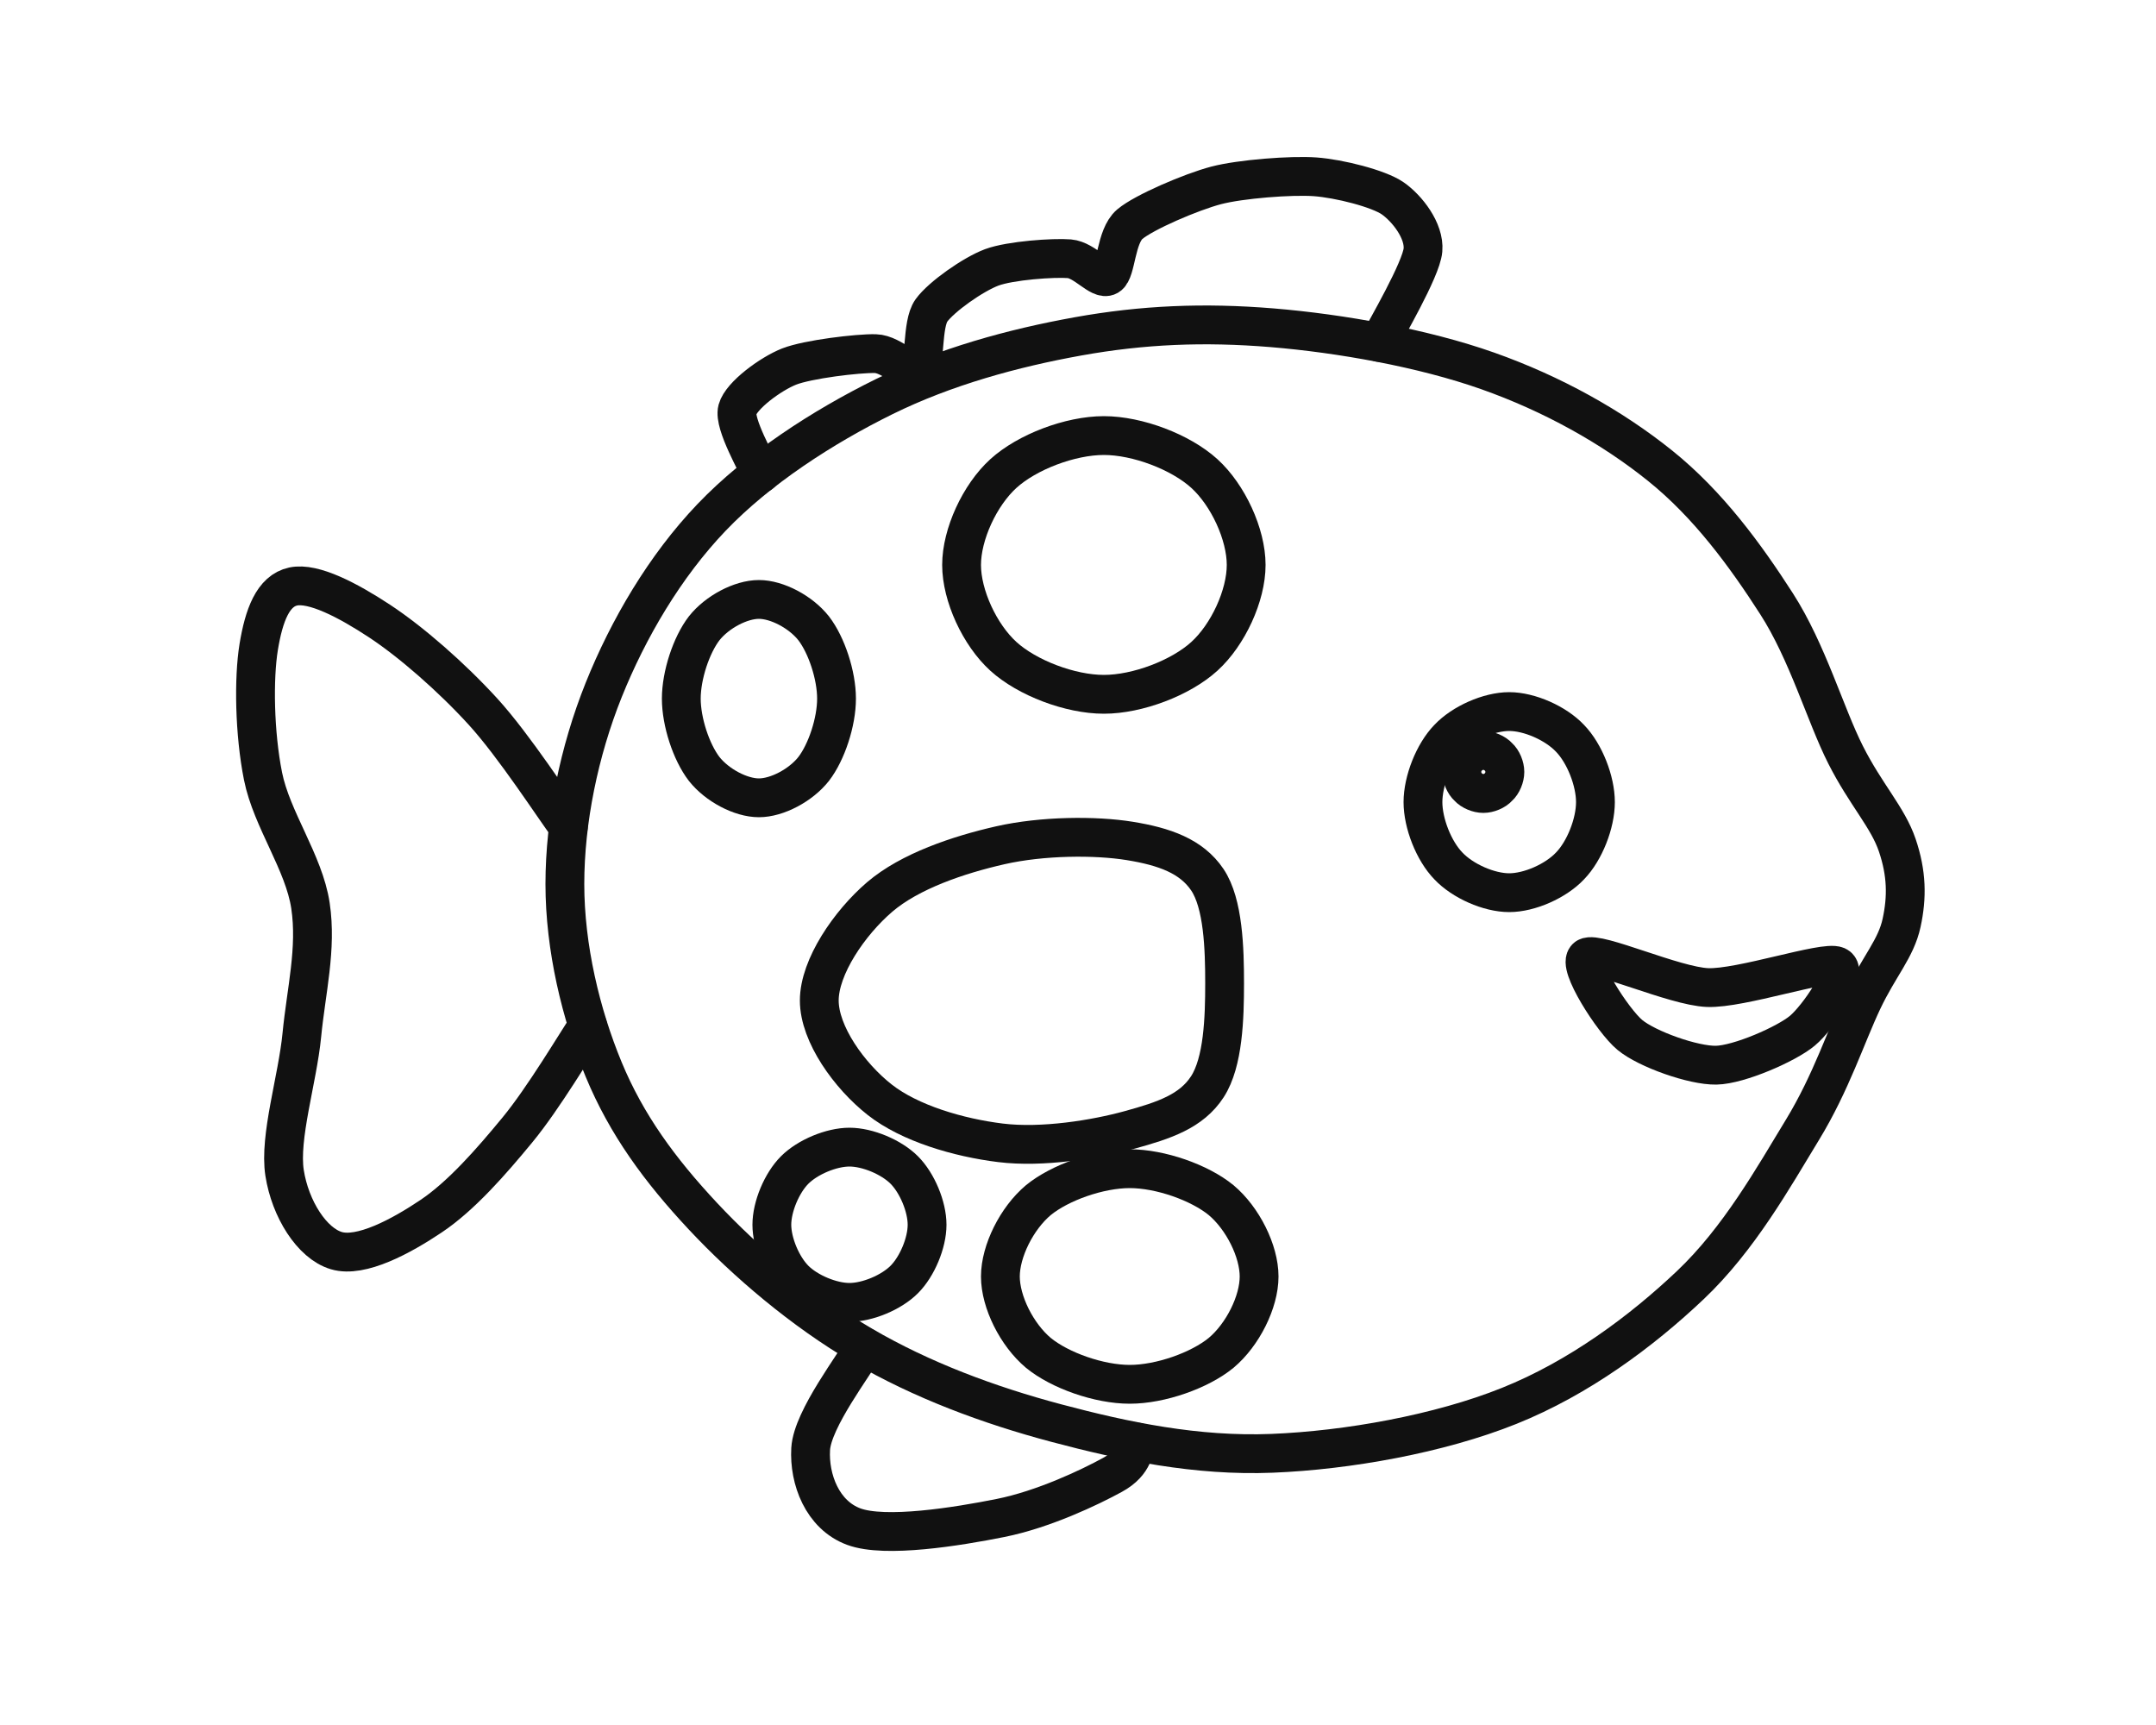
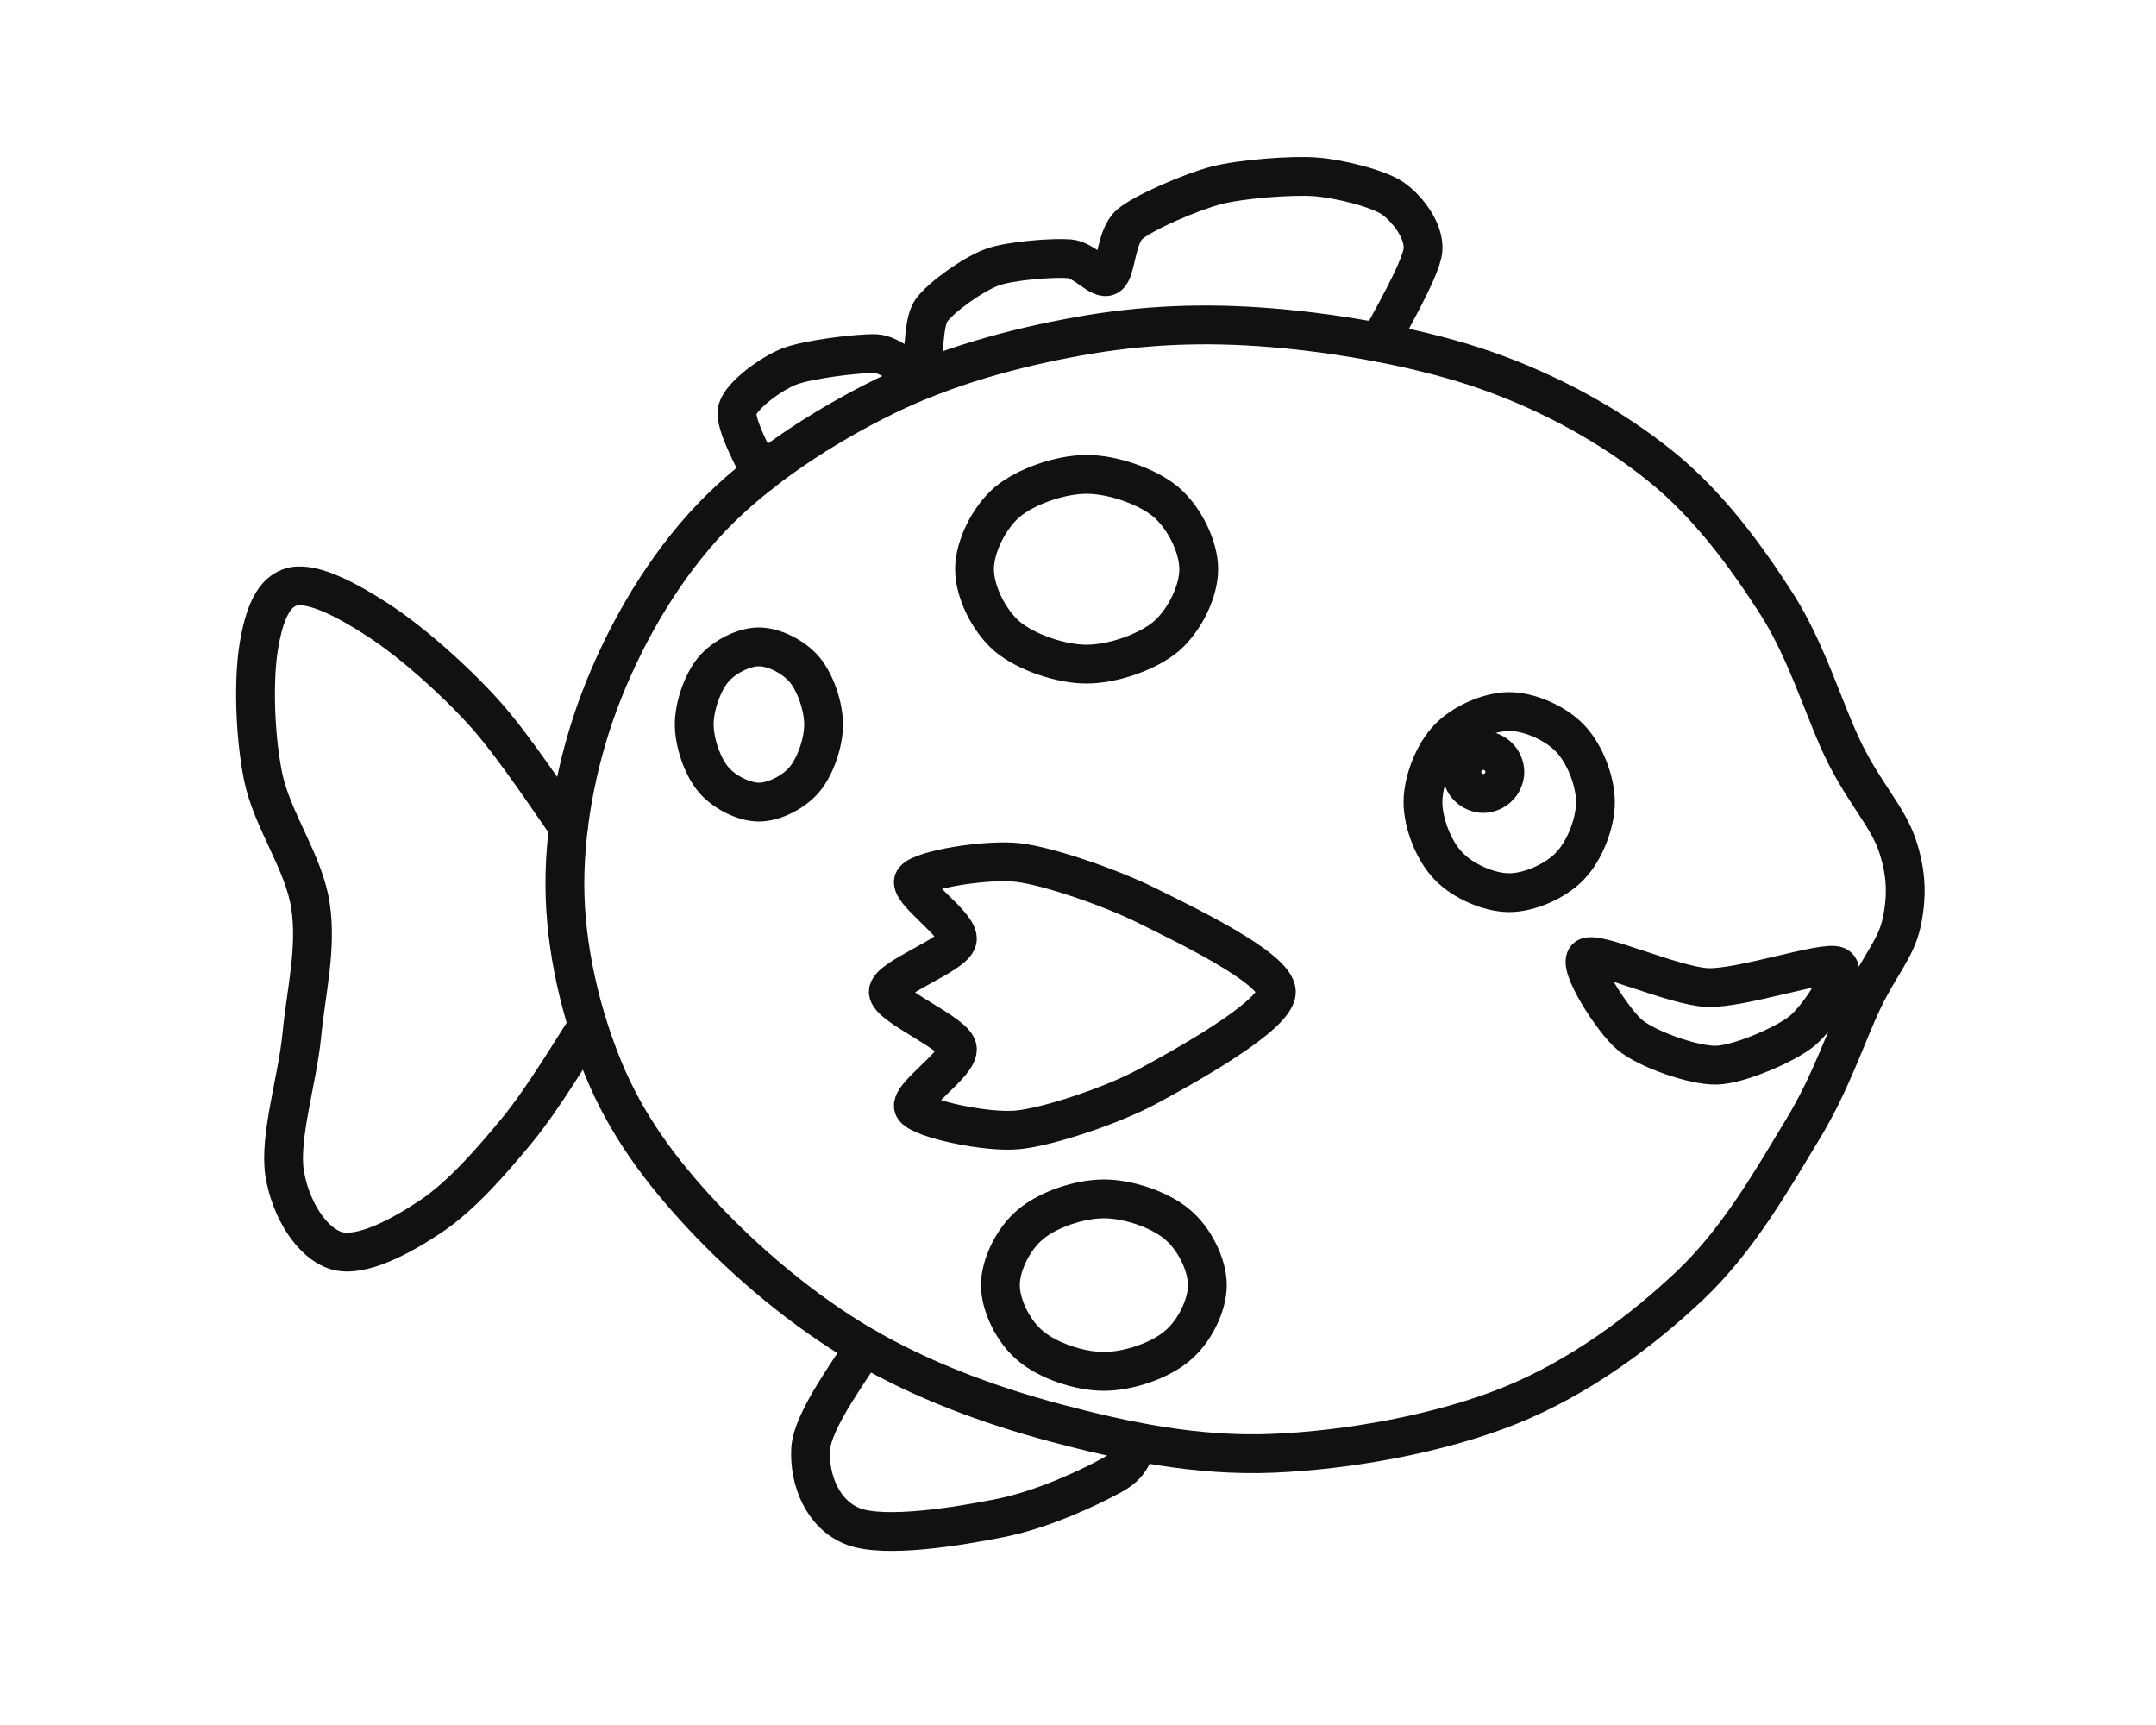
<svg xmlns="http://www.w3.org/2000/svg" viewBox="0 0 500 400" width="500" height="400">
  <rect width="100%" height="100%" fill="#fff" />
  <g fill="none" stroke="#111" stroke-width="9" stroke-linecap="round" stroke-linejoin="round">
    <path d="M 131 205 C 131 190.3, 134.3 174.2, 140 160 C 145.7 145.8, 154.2 131.3, 165 120 C 175.8 108.7, 190.8 99, 205 92 C 219.2 85, 235 80.7, 250 78 C 265 75.3, 279.2 74.7, 295 76 C 310.8 77.3, 330 80.7, 345 86 C 360 91.3, 373.8 99, 385 108 C 396.2 117, 404.8 128.8, 412 140 C 419.2 151.2, 423.3 165.7, 428 175 C 432.7 184.3, 437.8 189.5, 440 196 C 442.2 202.5, 442.3 208, 441 214 C 439.7 220, 435.8 224, 432 232 C 428.2 240, 424.7 251, 418 262 C 411.3 273, 403.3 287.3, 392 298 C 380.7 308.7, 366.2 319.5, 350 326 C 333.8 332.5, 312.5 336.3, 295 337 C 277.5 337.7, 260.8 334.2, 245 330 C 229.2 325.8, 213.7 320, 200 312 C 186.3 304, 173 292.7, 163 282 C 153 271.3, 145.3 260.8, 140 248 C 134.7 235.2, 131 219.7, 131 205" />
    <path d="M 350 165 C 354.7 165, 360.8 167.7, 364.1 171.2 C 367.5 174.7, 370 181.1, 370 186 C 370 190.9, 367.5 197.3, 364.1 200.8 C 360.8 204.3, 354.7 207, 350 207 C 345.3 207, 339.2 204.3, 335.9 200.8 C 332.5 197.3, 330 190.9, 330 186 C 330 181.1, 332.5 174.7, 335.9 171.2 C 339.2 167.7, 345.3 165, 350 165" />
    <path d="M 344 174 C 345.2 174, 346.7 174.6, 347.5 175.5 C 348.4 176.3, 349 177.8, 349 179 C 349 180.2, 348.4 181.7, 347.5 182.5 C 346.7 183.4, 345.2 184, 344 184 C 342.8 184, 341.3 183.4, 340.5 182.5 C 339.6 181.7, 339 180.2, 339 179 C 339 177.8, 339.6 176.3, 340.5 175.5 C 341.3 174.6, 342.8 174, 344 174" />
    <path d="M 368 222 C 370.4 220.5, 388.3 228.7, 396 229 C 403.7 229.3, 423.1 222.7, 426 224 C 428.9 225.3, 421.7 235.9, 418 239 C 414.3 242.1, 403.3 246.9, 398 247 C 392.7 247.1, 382 243.3, 378 240 C 374 236.7, 365.6 223.5, 368 222" />
    <path d="M 131.8 191.7 C 128.5 187.3, 119.3 173, 112 165 C 104.7 157, 95.3 148.8, 88 144 C 80.7 139.2, 72.7 135, 68 136 C 63.3 137, 61.2 142.7, 60 150 C 58.8 157.3, 59 170, 61 180 C 63 190, 70.5 200, 72 210 C 73.5 220, 71 229.7, 70 240 C 69 250.3, 64.7 263.7, 66 272 C 67.3 280.3, 72.3 288.3, 78 290 C 83.7 291.7, 93 286.7, 100 282 C 107 277.3, 113.9 269.4, 120 262 C 126.1 254.6, 133.6 241.9, 136.3 237.9" />
    <path d="M 176.4 109.8 C 175.7 107.8, 170.1 98.3, 171 95 C 171.9 91.7, 178.7 86.7, 183 85 C 187.3 83.3, 199 81.9, 203 82 C 207 82.1, 211.3 87.3, 213 86 C 214.7 84.7, 213.7 75.2, 216 72 C 218.3 68.8, 225.7 63.6, 230 62 C 234.3 60.4, 244.4 59.7, 248 60 C 251.6 60.3, 255.1 65.1, 257 64 C 258.9 62.9, 258.7 54.8, 262 52 C 265.3 49.2, 276.3 44.5, 282 43 C 287.7 41.5, 299.5 40.6, 305 41 C 310.5 41.4, 319.7 43.7, 323 46 C 326.3 48.3, 330.4 53.5, 330 58 C 329.6 62.5, 321.3 76.6, 319.9 79.4" />
    <path d="M 200.4 312.3 C 198.4 316.2, 188.4 329, 188 336 C 187.6 343, 190.7 351.3, 198 354 C 205.3 356.7, 222 354, 232 352 C 242 350, 252.7 344.9, 258 342 C 263.3 339.1, 262.8 335.6, 263.7 334.4" />
-     <path d="M 190 232 C 190 224.2, 197 214, 204 208 C 211 202, 222.3 198.2, 232 196 C 241.7 193.8, 254 193.7, 262 195 C 270 196.3, 276.3 198.5, 280 204 C 283.7 209.5, 284 220, 284 228 C 284 236, 283.7 246.3, 280 252 C 276.3 257.7, 270 259.8, 262 262 C 254 264.2, 241.7 266.2, 232 265 C 222.3 263.8, 211 260.5, 204 255 C 197 249.5, 190 239.8, 190 232" />
-     <path d="M 256 101 C 263.8 101, 273.8 104.8, 279.3 109.8 C 284.8 114.8, 289 123.9, 289 131 C 289 138.1, 284.8 147.2, 279.3 152.2 C 273.8 157.2, 263.8 161, 256 161 C 248.2 161, 238.2 157.2, 232.7 152.2 C 227.2 147.2, 223 138.1, 223 131 C 223 123.9, 227.2 114.8, 232.7 109.8 C 238.2 104.8, 248.2 101, 256 101" />
-     <path d="M 176 139 C 180.2 139, 185.7 141.9, 188.7 145.7 C 191.7 149.6, 194 156.6, 194 162 C 194 167.4, 191.7 174.4, 188.7 178.3 C 185.7 182.1, 180.2 185, 176 185 C 171.8 185, 166.3 182.1, 163.3 178.3 C 160.3 174.4, 158 167.4, 158 162 C 158 156.6, 160.3 149.6, 163.3 145.7 C 166.3 141.9, 171.8 139, 176 139" />
-     <path d="M 197 266 C 201.2 266, 206.7 268.3, 209.7 271.3 C 212.7 274.3, 215 279.8, 215 284 C 215 288.2, 212.7 293.7, 209.7 296.7 C 206.7 299.7, 201.2 302, 197 302 C 192.8 302, 187.3 299.7, 184.3 296.7 C 181.3 293.7, 179 288.2, 179 284 C 179 279.8, 181.3 274.3, 184.3 271.3 C 187.3 268.3, 192.8 266, 197 266" />
-     <path d="M 262 271 C 269.1 271, 278.2 274.2, 283.2 278.3 C 288.2 282.5, 292 290.1, 292 296 C 292 301.9, 288.2 309.5, 283.2 313.7 C 278.2 317.8, 269.1 321, 262 321 C 254.9 321, 245.8 317.8, 240.8 313.7 C 235.8 309.5, 232 301.9, 232 296 C 232 290.1, 235.8 282.5, 240.8 278.3 C 245.8 274.2, 254.9 271, 262 271" />
+     <path d="M 296 230 C 296 224.4, 274 214, 266 210 C 258 206, 243.2 200.8, 236 200 C 228.8 199.2, 213.9 201.6, 212 204 C 210.1 206.4, 222.8 214.5, 222 218 C 221.2 221.5, 206 226.7, 206 230 C 206 233.3, 221.2 239.4, 222 243 C 222.8 246.6, 210.1 254.5, 212 257 C 213.9 259.5, 228.8 262.7, 236 262 C 243.2 261.3, 258 256.3, 266 252 C 274 247.7, 296 235.6, 296 230" />
+     <path d="M 252 110 C 258.1 110, 266.1 112.8, 270.4 116.4 C 274.7 120.1, 278 126.8, 278 132 C 278 137.2, 274.7 143.9, 270.4 147.6 C 266.1 151.2, 258.1 154, 252 154 C 245.9 154, 237.9 151.2, 233.6 147.6 C 229.3 143.9, 226 137.2, 226 132 C 226 126.8, 229.3 120.1, 233.6 116.4 C 237.9 112.8, 245.9 110, 252 110" />
+     <path d="M 176 150 C 179.5 150, 184.1 152.3, 186.6 155.3 C 189.1 158.3, 191 163.8, 191 168 C 191 172.2, 189.1 177.7, 186.6 180.7 C 184.1 183.7, 179.5 186, 176 186 C 172.5 186, 167.9 183.7, 165.4 180.7 C 162.9 177.7, 161 172.2, 161 168 C 161 163.8, 162.9 158.3, 165.4 155.3 C 167.9 152.3, 172.5 150, 176 150" />
+     <path d="M 256 278 C 261.7 278, 269 280.5, 273 283.9 C 277 287.2, 280 293.3, 280 298 C 280 302.7, 277 308.8, 273 312.1 C 269 315.5, 261.7 318, 256 318 C 250.3 318, 243 315.5, 239 312.1 C 235 308.8, 232 302.7, 232 298 C 232 293.3, 235 287.2, 239 283.9 C 243 280.5, 250.3 278, 256 278" />
  </g>
</svg>
